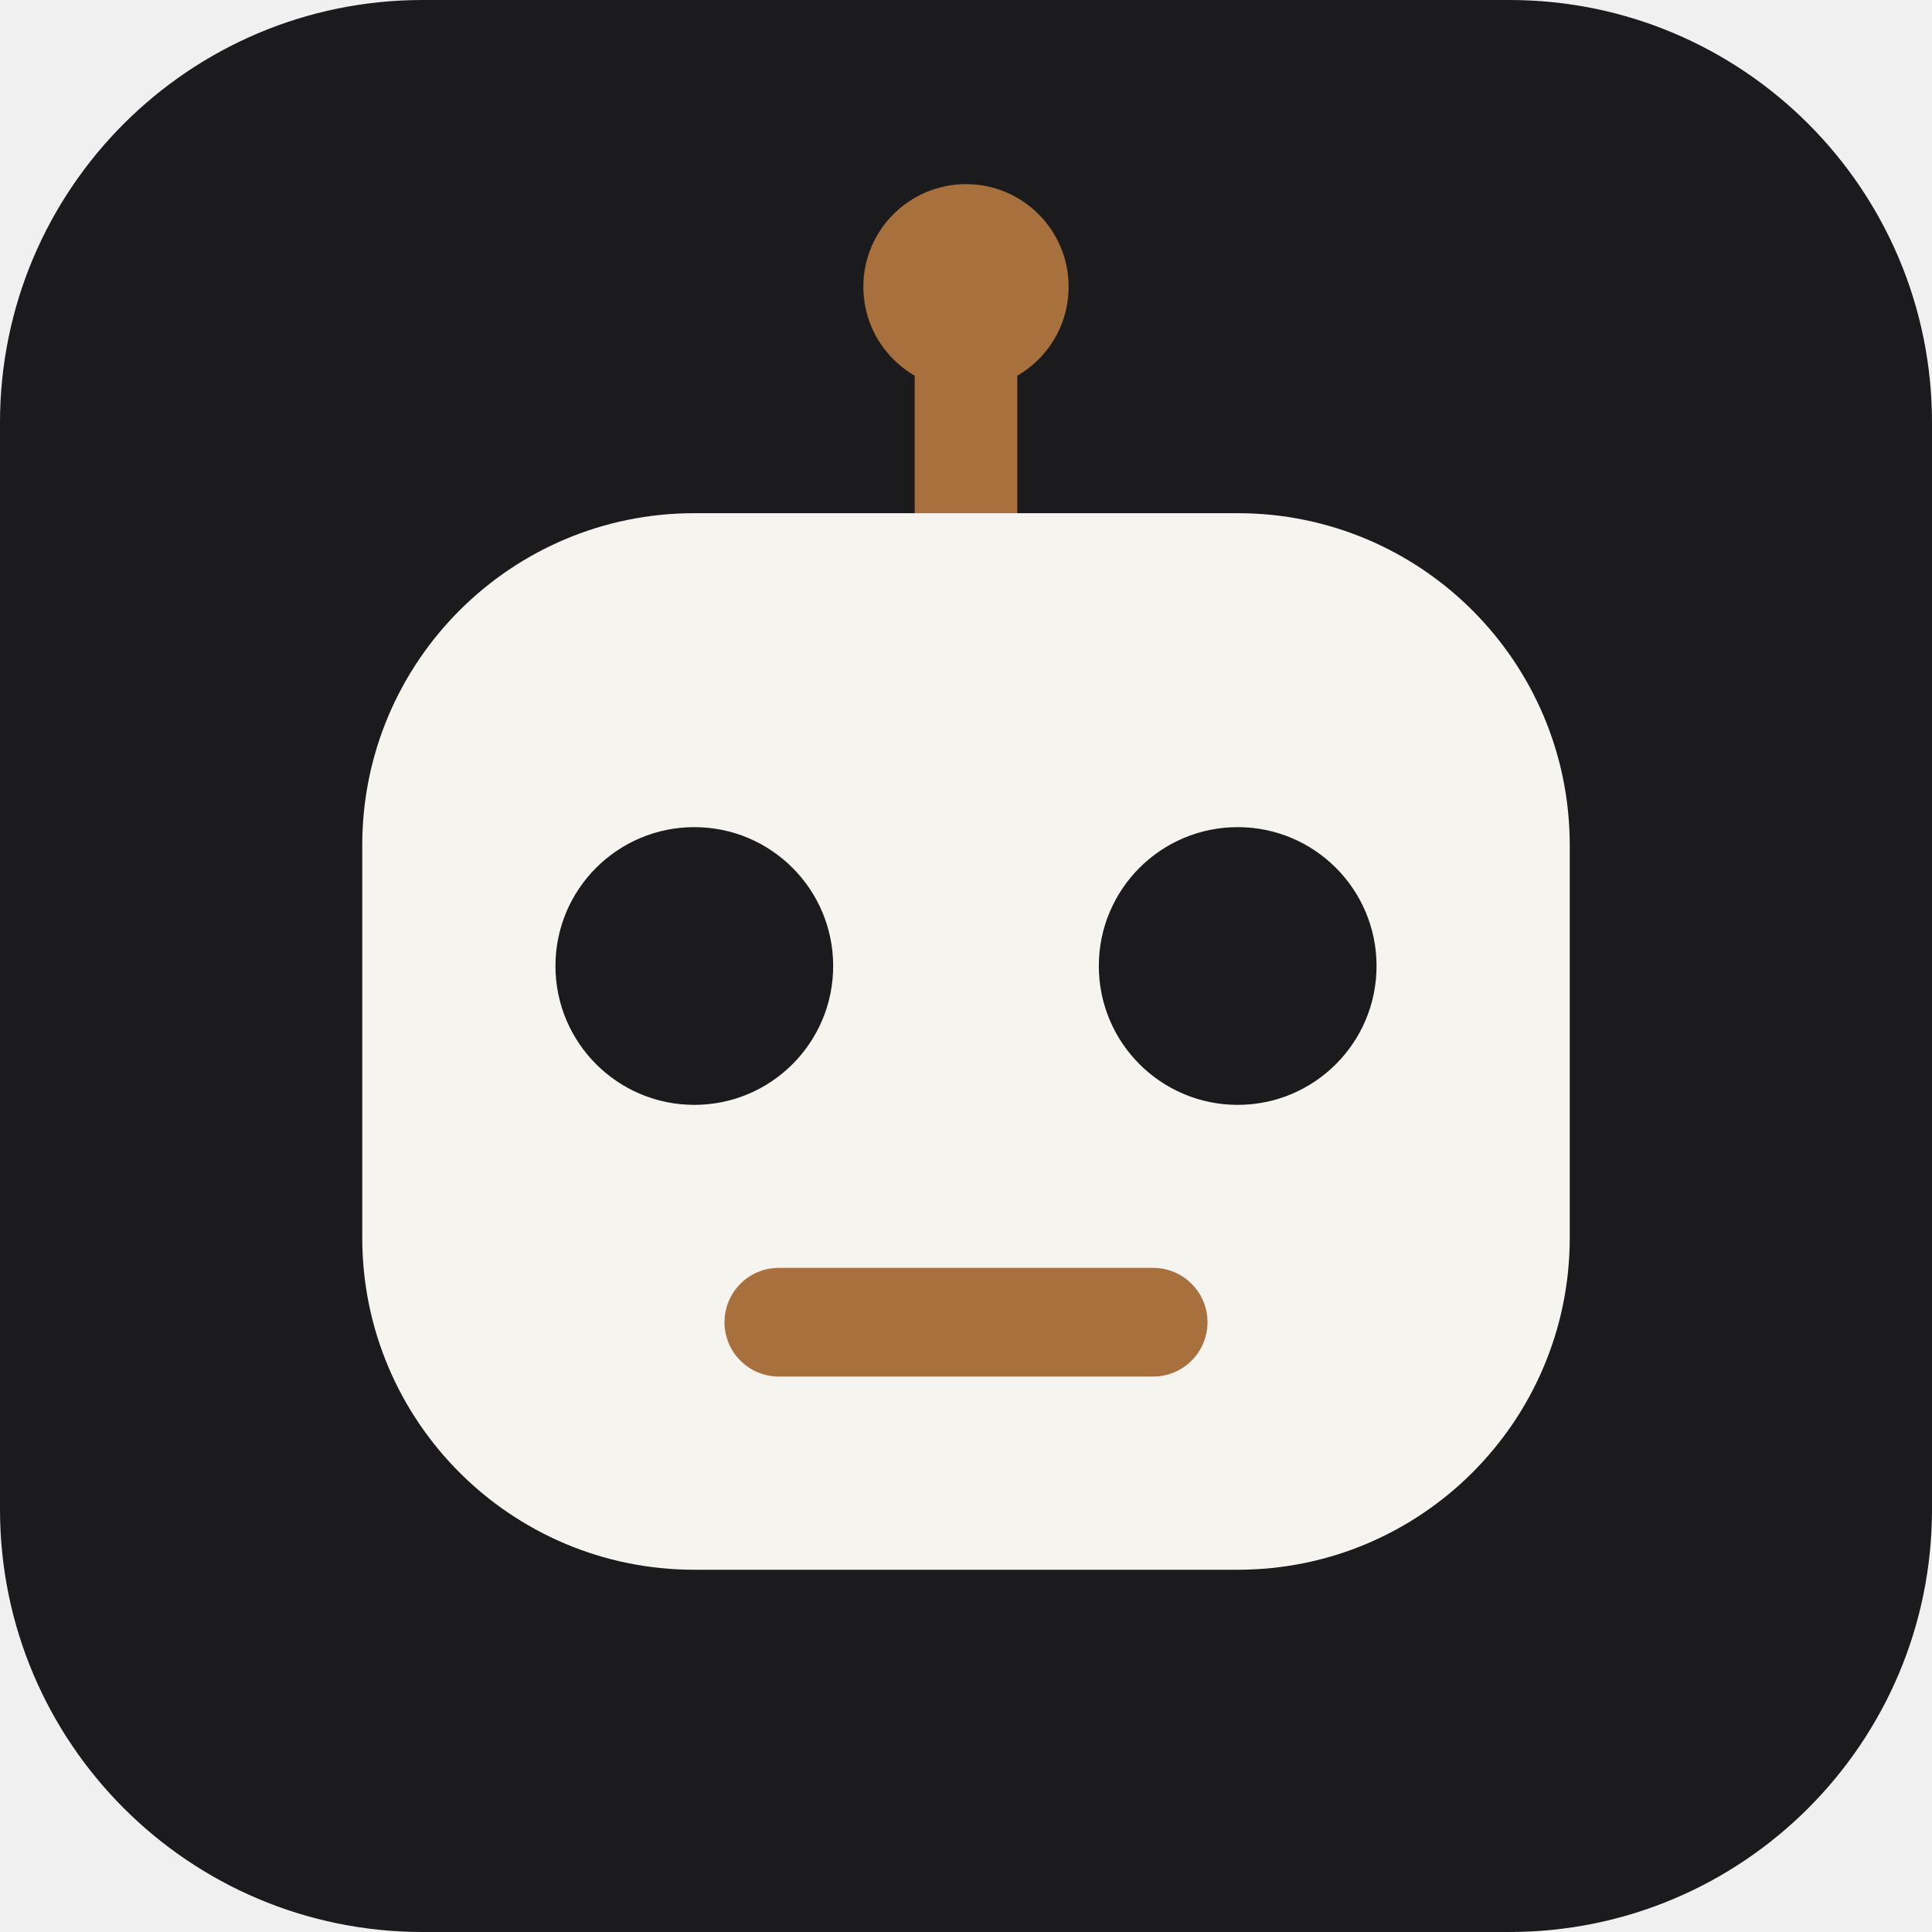
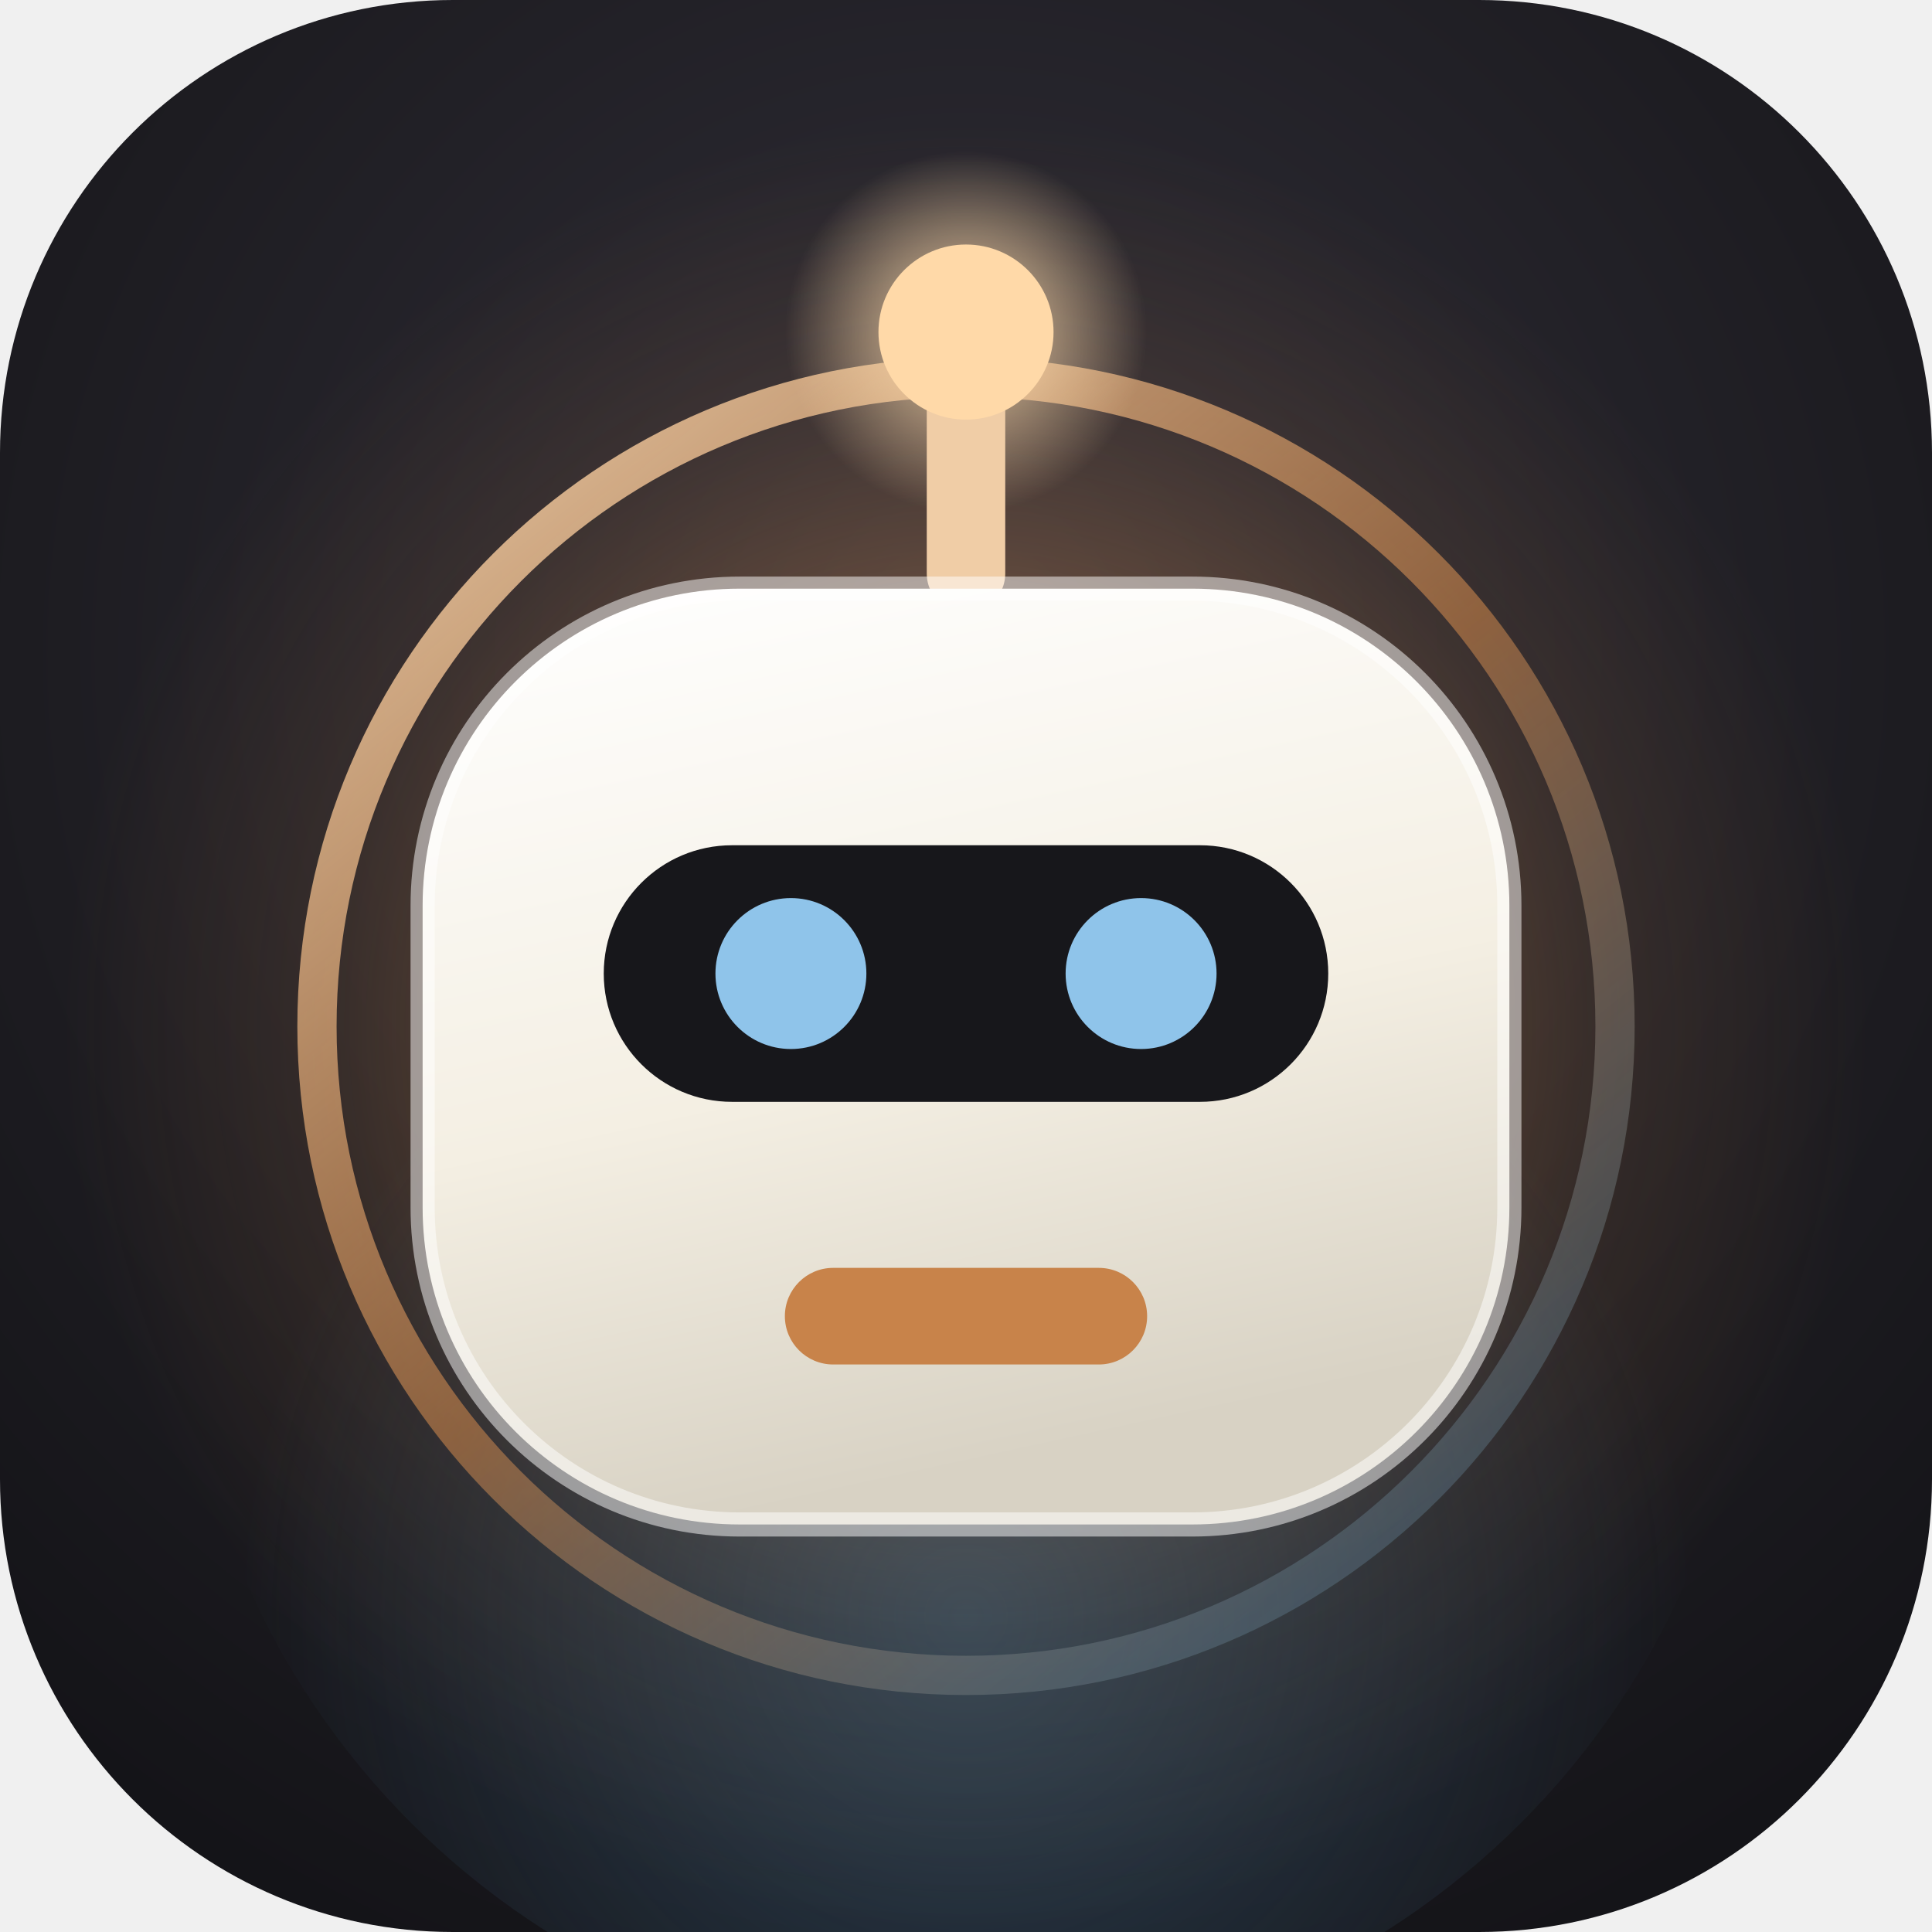
<svg xmlns="http://www.w3.org/2000/svg" viewBox="0 0 64 64" role="img" aria-label="Pranav Senthilkumar">
-   <rect width="64" height="64" rx="14" fill="#1b1b1e" />
-   <path d="M32 17v-4.5" stroke="#a8703d" stroke-width="3.4" stroke-linecap="round" />
-   <circle cx="32" cy="9.5" r="3.4" fill="#a8703d" />
-   <rect x="12" y="17" width="40" height="35" rx="11" fill="#f6f4ef" />
-   <circle cx="23" cy="32" r="4.6" fill="#1b1b1e" />
-   <circle cx="41" cy="32" r="4.6" fill="#1b1b1e" />
-   <rect x="24" y="42" width="16" height="3.6" rx="1.8" fill="#a8703d" />
+   <defs>
+     <radialGradient id="tile" cx="50%" cy="34%" r="78%">
+       <stop offset="0%" stop-color="#32303a" />
+       <stop offset="62%" stop-color="#1d1c21" />
+       <stop offset="100%" stop-color="#121216" />
+     </radialGradient>
+     <radialGradient id="aura" cx="50%" cy="50%" r="50%">
+       <stop offset="0%" stop-color="#e0a066" stop-opacity=".92" />
+       <stop offset="38%" stop-color="#c8834a" stop-opacity=".42" />
+       <stop offset="72%" stop-color="#a8703d" stop-opacity=".14" />
+       <stop offset="100%" stop-color="#a8703d" stop-opacity="0" />
+     </radialGradient>
+     <radialGradient id="coolAura" cx="50%" cy="72%" r="46%">
+       <stop offset="0%" stop-color="#4a7fa5" stop-opacity=".38" />
+       <stop offset="100%" stop-color="#4a7fa5" stop-opacity="0" />
+     </radialGradient>
+     <linearGradient id="halo" x1="0.1" y1="0" x2="0.9" y2="1">
+       <stop offset="0%" stop-color="#f0cda6" stop-opacity=".95" />
+       <stop offset="50%" stop-color="#c8834a" stop-opacity=".6" />
+       <stop offset="100%" stop-color="#4a7fa5" stop-opacity=".35" />
+     </linearGradient>
+     <linearGradient id="head" x1="0" y1="0" x2="0.25" y2="1">
+       <stop offset="0%" stop-color="#ffffff" />
+       <stop offset="58%" stop-color="#f4efe3" />
+       <stop offset="100%" stop-color="#d8d2c4" />
+     </linearGradient>
+     <radialGradient id="tip" cx="50%" cy="50%" r="50%">
+       <stop offset="0%" stop-color="#ffdcae" stop-opacity=".95" />
+       <stop offset="100%" stop-color="#ffdcae" stop-opacity="0" />
+     </radialGradient>
+   </defs>
+   <rect width="64" height="64" rx="15" fill="url(#tile)" />
+   <circle cx="32" cy="34" r="30" fill="url(#aura)" />
+   <circle cx="32" cy="42" r="26" fill="url(#coolAura)" />
+   <circle cx="32" cy="34" r="21.5" fill="none" stroke="url(#halo)" stroke-width="1.3" />
+   <circle cx="32" cy="11" r="6" fill="url(#tip)" />
+   <path d="M32 19v-6" stroke="#f0cda6" stroke-width="2.6" stroke-linecap="round" />
+   <circle cx="32" cy="11" r="2.9" fill="#ffd9a8" />
+   <rect x="14" y="19.5" width="36" height="31" rx="10.5" fill="url(#head)" />
+   <rect x="14" y="19.5" width="36" height="31" rx="10.5" fill="none" stroke="#ffffff" stroke-opacity=".5" stroke-width="0.8" />
+   <rect x="20" y="28" width="24" height="8.5" rx="4.25" fill="#17171b" />
+   <circle cx="26.2" cy="32.25" r="2.5" fill="#8fc4ea" />
+   <circle cx="37.8" cy="32.25" r="2.5" fill="#8fc4ea" />
+   <rect x="26" y="42" width="12" height="3.2" rx="1.6" fill="#c8834a" />
</svg>
